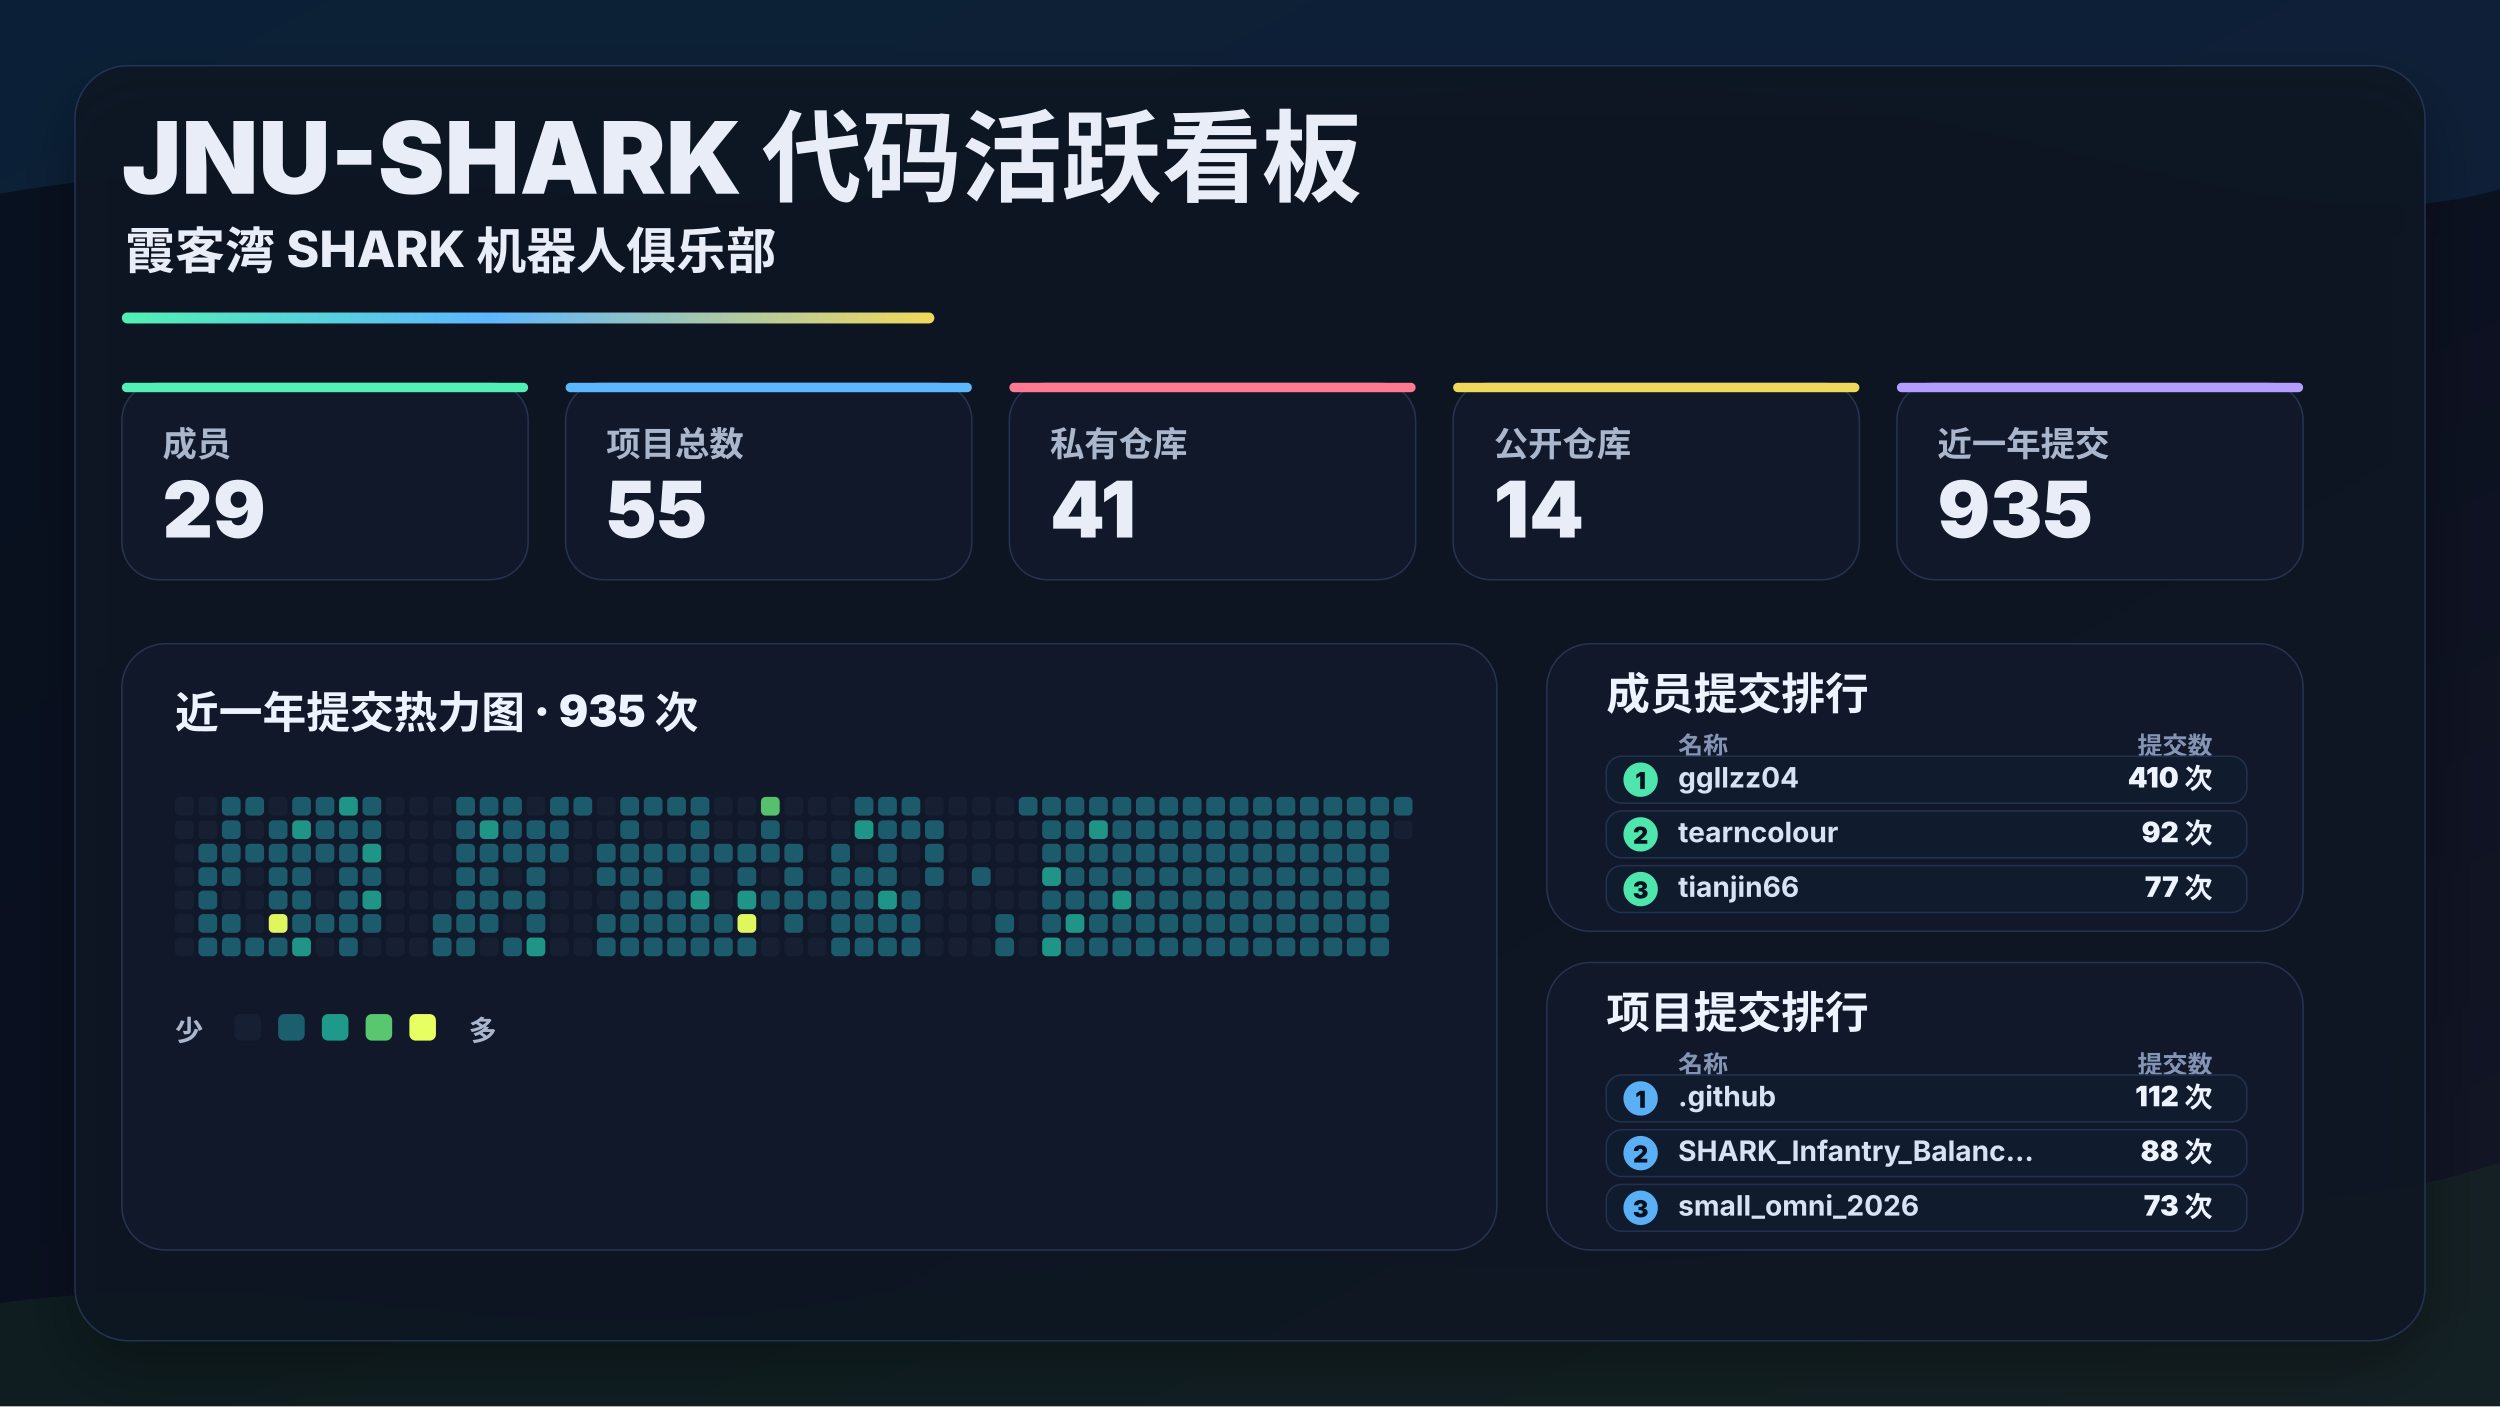
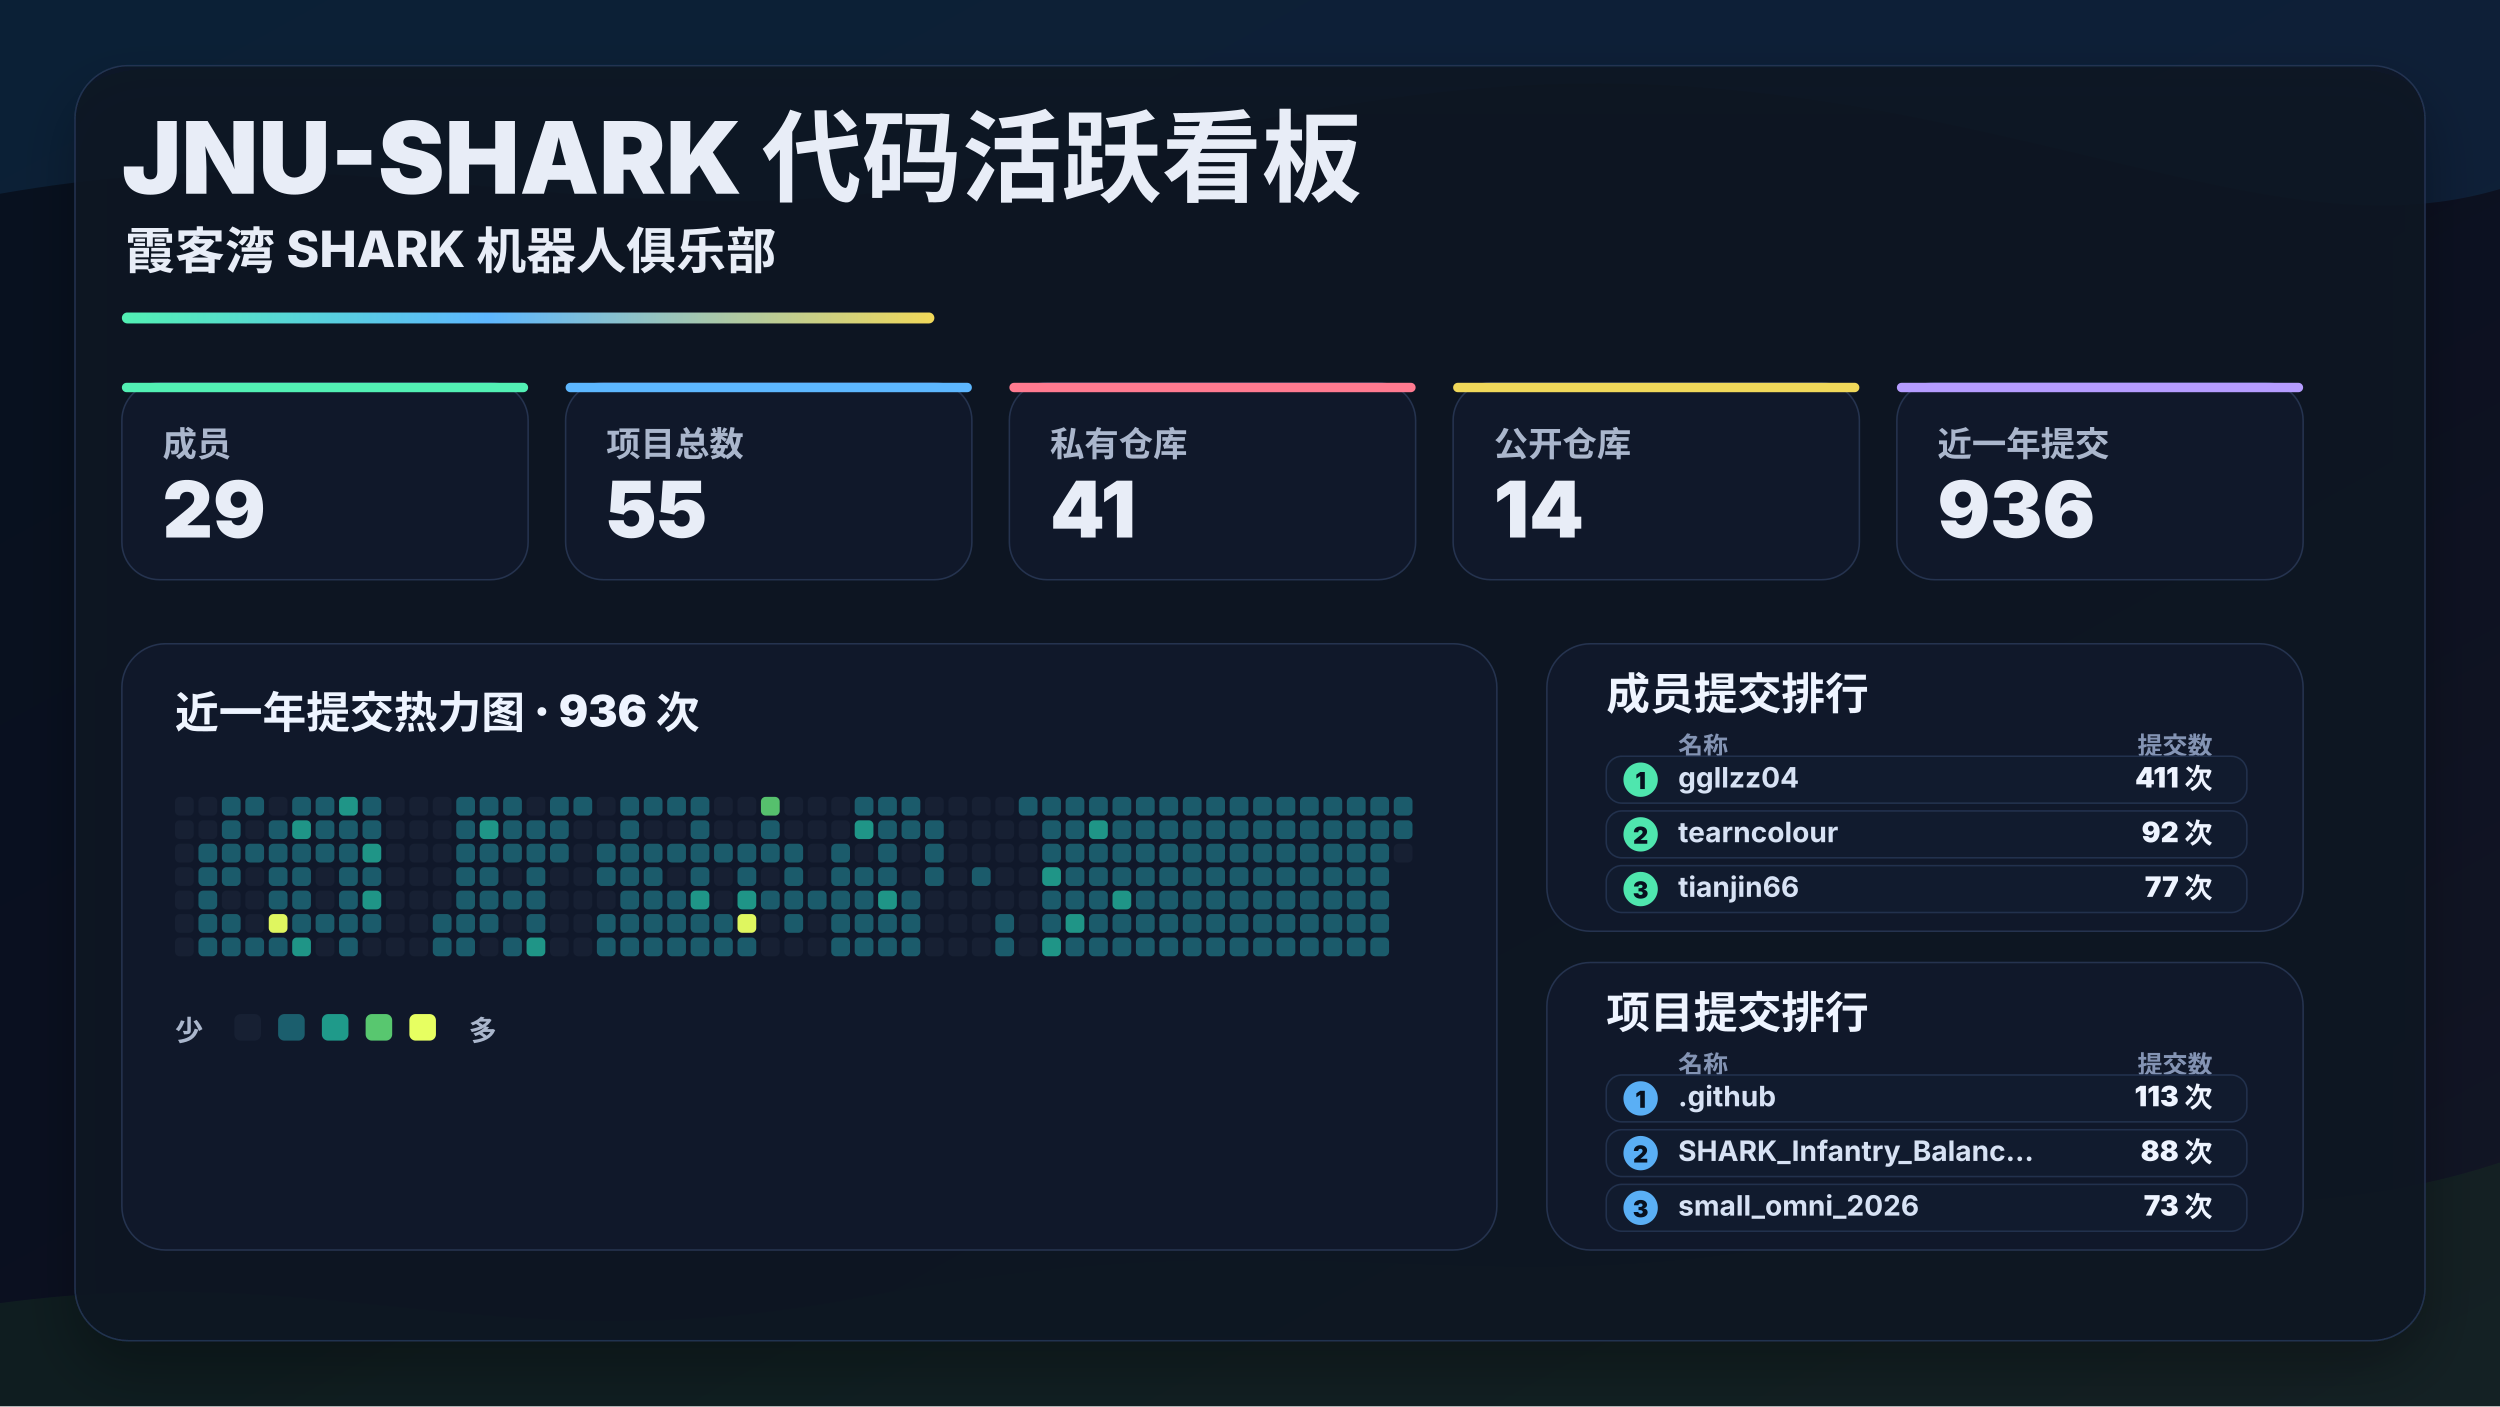
<svg xmlns="http://www.w3.org/2000/svg" width="1600" height="900" viewBox="0 0 1600 900" role="img" aria-labelledby="title desc">
  <defs>
    <linearGradient id="bg" x1="0" y1="0" x2="1" y2="1">
      <stop offset="0" stop-color="#07111f" />
      <stop offset="0.52" stop-color="#0b1020" />
      <stop offset="1" stop-color="#131625" />
    </linearGradient>
    <linearGradient id="hero" x1="0" y1="0" x2="1" y2="0">
      <stop offset="0" stop-color="#52f0b4" />
      <stop offset="0.45" stop-color="#5db7ff" />
      <stop offset="1" stop-color="#f0d85a" />
    </linearGradient>
    <filter id="softShadow" x="-10%" y="-10%" width="120%" height="120%">
      <feDropShadow dx="0" dy="18" stdDeviation="18" flood-color="#000000" flood-opacity="0.32" />
    </filter>
  </defs>
  <style>
    text { font-family: Inter, ui-sans-serif, system-ui, -apple-system, BlinkMacSystemFont, "Segoe UI", "PingFang SC", "Microsoft YaHei", sans-serif; fill: #e8edf7; }
    .title { font-size: 64px; font-weight: 900; letter-spacing: 0; }
    .subtitle { font-size: 32px; font-weight: 780; fill: #e8edf7; }
    .label { font-size: 22px; fill: #aab6cc; font-weight: 760; }
    .stat { font-size: 50px; font-weight: 900; }
    .section-title { font-size: 28px; font-weight: 860; fill: #eef4ff; }
    .table-head { font-size: 16px; fill: #8494b4; font-weight: 720; }
    .row-name { font-size: 18px; fill: #d7e2f4; font-weight: 720; }
    .row-value { font-size: 18px; fill: #eef4ff; font-weight: 860; }
    .rank { font-size: 15px; fill: #07111f; font-weight: 900; }
    .tiny { font-size: 18px; fill: #aab6cc; font-weight: 620; }
  </style>
  <rect width="1600" height="900" fill="url(#bg)" />
  <path d="M0 124 C250 80 385 160 620 114 C860 67 982 28 1220 74 C1392 108 1495 152 1600 121 L1600 0 L0 0 Z" fill="#12385c" opacity="0.38" />
  <path d="M0 834 C216 805 318 875 553 830 C835 776 935 837 1160 794 C1350 758 1464 789 1600 744 L1600 900 L0 900 Z" fill="#173622" opacity="0.36" />
  <g filter="url(#softShadow)">
    <rect x="48" y="42" width="1504" height="816" rx="34" fill="#0b1324" opacity="0.88" stroke="#263654" />
  </g>
  <text x="78" y="124" class="title">JNU-SHARK 代码活跃看板</text>
  <text x="80" y="172" class="subtitle">霞客湾 SHARK 机器人俱乐部</text>
  <rect x="78" y="200" width="520" height="7" rx="3.5" fill="url(#hero)" />
  <g>
    <rect x="78" y="245" width="260" height="126" rx="24" fill="#10182a" stroke="#25334f" />
    <rect x="78" y="245" width="260" height="6" rx="3" fill="#52f0b4" />
    <text x="104" y="292" class="label">成员</text>
    <text x="104" y="344" class="stat">29</text>
  </g>
  <g>
    <rect x="362" y="245" width="260" height="126" rx="24" fill="#10182a" stroke="#25334f" />
    <rect x="362" y="245" width="260" height="6" rx="3" fill="#5db7ff" />
    <text x="388" y="292" class="label">项目总数</text>
    <text x="388" y="344" class="stat">55</text>
  </g>
  <g>
    <rect x="646" y="245" width="260" height="126" rx="24" fill="#10182a" stroke="#25334f" />
    <rect x="646" y="245" width="260" height="6" rx="3" fill="#ff7a90" />
    <text x="672" y="292" class="label">私有仓库</text>
    <text x="672" y="344" class="stat">41</text>
  </g>
  <g>
    <rect x="930" y="245" width="260" height="126" rx="24" fill="#10182a" stroke="#25334f" />
    <rect x="930" y="245" width="260" height="6" rx="3" fill="#f0d85a" />
    <text x="956" y="292" class="label">公开仓库</text>
    <text x="956" y="344" class="stat">14</text>
  </g>
  <g>
    <rect x="1214" y="245" width="260" height="126" rx="24" fill="#10182a" stroke="#25334f" />
    <rect x="1214" y="245" width="260" height="6" rx="3" fill="#b59cff" />
    <text x="1240" y="292" class="label">近一年提交</text>
-     <text x="1240" y="344" class="stat">935</text>
+     <text x="1240" y="344" class="stat">936</text>
  </g>
  <rect x="78" y="412" width="880" height="388" rx="28" fill="#10182a" stroke="#25334f" />
-   <text x="112" y="466" class="section-title">近一年提交热力图 · 935 次</text>
+   <text x="112" y="466" class="section-title">近一年提交热力图 · 936 次</text>
  <rect x="112" y="510" width="12" height="12" rx="3" fill="#172033" opacity="0.96" />
  <rect x="112" y="525" width="12" height="12" rx="3" fill="#172033" opacity="0.96" />
  <rect x="112" y="540" width="12" height="12" rx="3" fill="#172033" opacity="0.96" />
  <rect x="112" y="555" width="12" height="12" rx="3" fill="#172033" opacity="0.96" />
  <rect x="112" y="570" width="12" height="12" rx="3" fill="#172033" opacity="0.96" />
  <rect x="112" y="585" width="12" height="12" rx="3" fill="#172033" opacity="0.96" />
  <rect x="112" y="600" width="12" height="12" rx="3" fill="#172033" opacity="0.96" />
  <rect x="127" y="510" width="12" height="12" rx="3" fill="#172033" opacity="0.96" />
  <rect x="127" y="525" width="12" height="12" rx="3" fill="#172033" opacity="0.96" />
  <rect x="127" y="540" width="12" height="12" rx="3" fill="#1b5e6d" opacity="0.96" />
  <rect x="127" y="555" width="12" height="12" rx="3" fill="#1b5e6d" opacity="0.96" />
  <rect x="127" y="570" width="12" height="12" rx="3" fill="#1b5e6d" opacity="0.96" />
  <rect x="127" y="585" width="12" height="12" rx="3" fill="#1b5e6d" opacity="0.96" />
  <rect x="127" y="600" width="12" height="12" rx="3" fill="#1b5e6d" opacity="0.96" />
  <rect x="142" y="510" width="12" height="12" rx="3" fill="#1b5e6d" opacity="0.96" />
  <rect x="142" y="525" width="12" height="12" rx="3" fill="#1b5e6d" opacity="0.96" />
  <rect x="142" y="540" width="12" height="12" rx="3" fill="#1b5e6d" opacity="0.96" />
  <rect x="142" y="555" width="12" height="12" rx="3" fill="#1b5e6d" opacity="0.96" />
  <rect x="142" y="570" width="12" height="12" rx="3" fill="#172033" opacity="0.96" />
  <rect x="142" y="585" width="12" height="12" rx="3" fill="#1b5e6d" opacity="0.96" />
  <rect x="142" y="600" width="12" height="12" rx="3" fill="#1b5e6d" opacity="0.96" />
  <rect x="157" y="510" width="12" height="12" rx="3" fill="#1b5e6d" opacity="0.96" />
  <rect x="157" y="525" width="12" height="12" rx="3" fill="#172033" opacity="0.96" />
  <rect x="157" y="540" width="12" height="12" rx="3" fill="#1b5e6d" opacity="0.96" />
  <rect x="157" y="555" width="12" height="12" rx="3" fill="#172033" opacity="0.96" />
  <rect x="157" y="570" width="12" height="12" rx="3" fill="#172033" opacity="0.96" />
  <rect x="157" y="585" width="12" height="12" rx="3" fill="#172033" opacity="0.96" />
  <rect x="157" y="600" width="12" height="12" rx="3" fill="#1b5e6d" opacity="0.96" />
  <rect x="172" y="510" width="12" height="12" rx="3" fill="#172033" opacity="0.96" />
  <rect x="172" y="525" width="12" height="12" rx="3" fill="#1b5e6d" opacity="0.96" />
  <rect x="172" y="540" width="12" height="12" rx="3" fill="#1b5e6d" opacity="0.96" />
  <rect x="172" y="555" width="12" height="12" rx="3" fill="#1b5e6d" opacity="0.96" />
  <rect x="172" y="570" width="12" height="12" rx="3" fill="#1b5e6d" opacity="0.96" />
  <rect x="172" y="585" width="12" height="12" rx="3" fill="#e7ff61" opacity="0.96" />
  <rect x="172" y="600" width="12" height="12" rx="3" fill="#1b5e6d" opacity="0.96" />
  <rect x="187" y="510" width="12" height="12" rx="3" fill="#1b5e6d" opacity="0.96" />
  <rect x="187" y="525" width="12" height="12" rx="3" fill="#1f9a8a" opacity="0.96" />
  <rect x="187" y="540" width="12" height="12" rx="3" fill="#1b5e6d" opacity="0.96" />
  <rect x="187" y="555" width="12" height="12" rx="3" fill="#1b5e6d" opacity="0.96" />
  <rect x="187" y="570" width="12" height="12" rx="3" fill="#1b5e6d" opacity="0.96" />
  <rect x="187" y="585" width="12" height="12" rx="3" fill="#1b5e6d" opacity="0.96" />
  <rect x="187" y="600" width="12" height="12" rx="3" fill="#1f9a8a" opacity="0.96" />
  <rect x="202" y="510" width="12" height="12" rx="3" fill="#1b5e6d" opacity="0.96" />
  <rect x="202" y="525" width="12" height="12" rx="3" fill="#1b5e6d" opacity="0.96" />
  <rect x="202" y="540" width="12" height="12" rx="3" fill="#1b5e6d" opacity="0.96" />
  <rect x="202" y="555" width="12" height="12" rx="3" fill="#172033" opacity="0.96" />
  <rect x="202" y="570" width="12" height="12" rx="3" fill="#172033" opacity="0.96" />
  <rect x="202" y="585" width="12" height="12" rx="3" fill="#1b5e6d" opacity="0.96" />
  <rect x="202" y="600" width="12" height="12" rx="3" fill="#172033" opacity="0.96" />
  <rect x="217" y="510" width="12" height="12" rx="3" fill="#1f9a8a" opacity="0.96" />
  <rect x="217" y="525" width="12" height="12" rx="3" fill="#1b5e6d" opacity="0.96" />
  <rect x="217" y="540" width="12" height="12" rx="3" fill="#1b5e6d" opacity="0.96" />
  <rect x="217" y="555" width="12" height="12" rx="3" fill="#1b5e6d" opacity="0.96" />
  <rect x="217" y="570" width="12" height="12" rx="3" fill="#1b5e6d" opacity="0.96" />
  <rect x="217" y="585" width="12" height="12" rx="3" fill="#1b5e6d" opacity="0.96" />
  <rect x="217" y="600" width="12" height="12" rx="3" fill="#1b5e6d" opacity="0.96" />
  <rect x="232" y="510" width="12" height="12" rx="3" fill="#1b5e6d" opacity="0.96" />
  <rect x="232" y="525" width="12" height="12" rx="3" fill="#1b5e6d" opacity="0.96" />
  <rect x="232" y="540" width="12" height="12" rx="3" fill="#1f9a8a" opacity="0.96" />
  <rect x="232" y="555" width="12" height="12" rx="3" fill="#1b5e6d" opacity="0.96" />
  <rect x="232" y="570" width="12" height="12" rx="3" fill="#1f9a8a" opacity="0.96" />
  <rect x="232" y="585" width="12" height="12" rx="3" fill="#1b5e6d" opacity="0.96" />
  <rect x="232" y="600" width="12" height="12" rx="3" fill="#172033" opacity="0.96" />
  <rect x="247" y="510" width="12" height="12" rx="3" fill="#172033" opacity="0.96" />
  <rect x="247" y="525" width="12" height="12" rx="3" fill="#172033" opacity="0.96" />
  <rect x="247" y="540" width="12" height="12" rx="3" fill="#172033" opacity="0.96" />
  <rect x="247" y="555" width="12" height="12" rx="3" fill="#172033" opacity="0.96" />
  <rect x="247" y="570" width="12" height="12" rx="3" fill="#172033" opacity="0.96" />
  <rect x="247" y="585" width="12" height="12" rx="3" fill="#172033" opacity="0.96" />
  <rect x="247" y="600" width="12" height="12" rx="3" fill="#172033" opacity="0.96" />
  <rect x="262" y="510" width="12" height="12" rx="3" fill="#172033" opacity="0.96" />
  <rect x="262" y="525" width="12" height="12" rx="3" fill="#172033" opacity="0.96" />
  <rect x="262" y="540" width="12" height="12" rx="3" fill="#172033" opacity="0.96" />
  <rect x="262" y="555" width="12" height="12" rx="3" fill="#172033" opacity="0.96" />
  <rect x="262" y="570" width="12" height="12" rx="3" fill="#172033" opacity="0.96" />
  <rect x="262" y="585" width="12" height="12" rx="3" fill="#172033" opacity="0.96" />
  <rect x="262" y="600" width="12" height="12" rx="3" fill="#172033" opacity="0.96" />
  <rect x="277" y="510" width="12" height="12" rx="3" fill="#172033" opacity="0.96" />
  <rect x="277" y="525" width="12" height="12" rx="3" fill="#172033" opacity="0.96" />
  <rect x="277" y="540" width="12" height="12" rx="3" fill="#172033" opacity="0.96" />
  <rect x="277" y="555" width="12" height="12" rx="3" fill="#172033" opacity="0.96" />
  <rect x="277" y="570" width="12" height="12" rx="3" fill="#172033" opacity="0.96" />
  <rect x="277" y="585" width="12" height="12" rx="3" fill="#1b5e6d" opacity="0.96" />
  <rect x="277" y="600" width="12" height="12" rx="3" fill="#1b5e6d" opacity="0.96" />
  <rect x="292" y="510" width="12" height="12" rx="3" fill="#1b5e6d" opacity="0.96" />
  <rect x="292" y="525" width="12" height="12" rx="3" fill="#1b5e6d" opacity="0.96" />
  <rect x="292" y="540" width="12" height="12" rx="3" fill="#1b5e6d" opacity="0.96" />
  <rect x="292" y="555" width="12" height="12" rx="3" fill="#1b5e6d" opacity="0.96" />
  <rect x="292" y="570" width="12" height="12" rx="3" fill="#1b5e6d" opacity="0.96" />
  <rect x="292" y="585" width="12" height="12" rx="3" fill="#1b5e6d" opacity="0.96" />
  <rect x="292" y="600" width="12" height="12" rx="3" fill="#1b5e6d" opacity="0.96" />
  <rect x="307" y="510" width="12" height="12" rx="3" fill="#1b5e6d" opacity="0.96" />
  <rect x="307" y="525" width="12" height="12" rx="3" fill="#1f9a8a" opacity="0.96" />
  <rect x="307" y="540" width="12" height="12" rx="3" fill="#1b5e6d" opacity="0.96" />
  <rect x="307" y="555" width="12" height="12" rx="3" fill="#1b5e6d" opacity="0.96" />
  <rect x="307" y="570" width="12" height="12" rx="3" fill="#1b5e6d" opacity="0.96" />
  <rect x="307" y="585" width="12" height="12" rx="3" fill="#1b5e6d" opacity="0.96" />
  <rect x="307" y="600" width="12" height="12" rx="3" fill="#172033" opacity="0.96" />
  <rect x="322" y="510" width="12" height="12" rx="3" fill="#1b5e6d" opacity="0.96" />
  <rect x="322" y="525" width="12" height="12" rx="3" fill="#1b5e6d" opacity="0.96" />
  <rect x="322" y="540" width="12" height="12" rx="3" fill="#1b5e6d" opacity="0.96" />
  <rect x="322" y="555" width="12" height="12" rx="3" fill="#172033" opacity="0.96" />
  <rect x="322" y="570" width="12" height="12" rx="3" fill="#1b5e6d" opacity="0.96" />
  <rect x="322" y="585" width="12" height="12" rx="3" fill="#172033" opacity="0.96" />
  <rect x="322" y="600" width="12" height="12" rx="3" fill="#1b5e6d" opacity="0.96" />
  <rect x="337" y="510" width="12" height="12" rx="3" fill="#172033" opacity="0.96" />
  <rect x="337" y="525" width="12" height="12" rx="3" fill="#1b5e6d" opacity="0.96" />
  <rect x="337" y="540" width="12" height="12" rx="3" fill="#1b5e6d" opacity="0.96" />
  <rect x="337" y="555" width="12" height="12" rx="3" fill="#1b5e6d" opacity="0.96" />
  <rect x="337" y="570" width="12" height="12" rx="3" fill="#1b5e6d" opacity="0.96" />
  <rect x="337" y="585" width="12" height="12" rx="3" fill="#1b5e6d" opacity="0.96" />
  <rect x="337" y="600" width="12" height="12" rx="3" fill="#1f9a8a" opacity="0.96" />
  <rect x="352" y="510" width="12" height="12" rx="3" fill="#1b5e6d" opacity="0.96" />
  <rect x="352" y="525" width="12" height="12" rx="3" fill="#1b5e6d" opacity="0.96" />
  <rect x="352" y="540" width="12" height="12" rx="3" fill="#1b5e6d" opacity="0.96" />
  <rect x="352" y="555" width="12" height="12" rx="3" fill="#172033" opacity="0.96" />
  <rect x="352" y="570" width="12" height="12" rx="3" fill="#172033" opacity="0.96" />
  <rect x="352" y="585" width="12" height="12" rx="3" fill="#172033" opacity="0.96" />
  <rect x="352" y="600" width="12" height="12" rx="3" fill="#172033" opacity="0.96" />
  <rect x="367" y="510" width="12" height="12" rx="3" fill="#1b5e6d" opacity="0.96" />
  <rect x="367" y="525" width="12" height="12" rx="3" fill="#172033" opacity="0.96" />
  <rect x="367" y="540" width="12" height="12" rx="3" fill="#172033" opacity="0.96" />
  <rect x="367" y="555" width="12" height="12" rx="3" fill="#172033" opacity="0.96" />
  <rect x="367" y="570" width="12" height="12" rx="3" fill="#172033" opacity="0.96" />
  <rect x="367" y="585" width="12" height="12" rx="3" fill="#172033" opacity="0.96" />
  <rect x="367" y="600" width="12" height="12" rx="3" fill="#172033" opacity="0.96" />
  <rect x="382" y="510" width="12" height="12" rx="3" fill="#172033" opacity="0.96" />
  <rect x="382" y="525" width="12" height="12" rx="3" fill="#172033" opacity="0.96" />
  <rect x="382" y="540" width="12" height="12" rx="3" fill="#1b5e6d" opacity="0.96" />
  <rect x="382" y="555" width="12" height="12" rx="3" fill="#1b5e6d" opacity="0.96" />
  <rect x="382" y="570" width="12" height="12" rx="3" fill="#172033" opacity="0.96" />
  <rect x="382" y="585" width="12" height="12" rx="3" fill="#1b5e6d" opacity="0.96" />
  <rect x="382" y="600" width="12" height="12" rx="3" fill="#1b5e6d" opacity="0.96" />
  <rect x="397" y="510" width="12" height="12" rx="3" fill="#1b5e6d" opacity="0.96" />
  <rect x="397" y="525" width="12" height="12" rx="3" fill="#1b5e6d" opacity="0.96" />
  <rect x="397" y="540" width="12" height="12" rx="3" fill="#1b5e6d" opacity="0.96" />
  <rect x="397" y="555" width="12" height="12" rx="3" fill="#1b5e6d" opacity="0.96" />
  <rect x="397" y="570" width="12" height="12" rx="3" fill="#1b5e6d" opacity="0.96" />
  <rect x="397" y="585" width="12" height="12" rx="3" fill="#1b5e6d" opacity="0.96" />
  <rect x="397" y="600" width="12" height="12" rx="3" fill="#1b5e6d" opacity="0.96" />
  <rect x="412" y="510" width="12" height="12" rx="3" fill="#1b5e6d" opacity="0.96" />
  <rect x="412" y="525" width="12" height="12" rx="3" fill="#172033" opacity="0.96" />
  <rect x="412" y="540" width="12" height="12" rx="3" fill="#1b5e6d" opacity="0.96" />
  <rect x="412" y="555" width="12" height="12" rx="3" fill="#1b5e6d" opacity="0.96" />
  <rect x="412" y="570" width="12" height="12" rx="3" fill="#1b5e6d" opacity="0.96" />
  <rect x="412" y="585" width="12" height="12" rx="3" fill="#1b5e6d" opacity="0.96" />
  <rect x="412" y="600" width="12" height="12" rx="3" fill="#1b5e6d" opacity="0.96" />
  <rect x="427" y="510" width="12" height="12" rx="3" fill="#1b5e6d" opacity="0.96" />
  <rect x="427" y="525" width="12" height="12" rx="3" fill="#172033" opacity="0.96" />
  <rect x="427" y="540" width="12" height="12" rx="3" fill="#1b5e6d" opacity="0.96" />
  <rect x="427" y="555" width="12" height="12" rx="3" fill="#172033" opacity="0.96" />
  <rect x="427" y="570" width="12" height="12" rx="3" fill="#1b5e6d" opacity="0.96" />
  <rect x="427" y="585" width="12" height="12" rx="3" fill="#1b5e6d" opacity="0.96" />
  <rect x="427" y="600" width="12" height="12" rx="3" fill="#1b5e6d" opacity="0.96" />
  <rect x="442" y="510" width="12" height="12" rx="3" fill="#1b5e6d" opacity="0.96" />
  <rect x="442" y="525" width="12" height="12" rx="3" fill="#1b5e6d" opacity="0.96" />
  <rect x="442" y="540" width="12" height="12" rx="3" fill="#1b5e6d" opacity="0.96" />
  <rect x="442" y="555" width="12" height="12" rx="3" fill="#1b5e6d" opacity="0.96" />
  <rect x="442" y="570" width="12" height="12" rx="3" fill="#1f9a8a" opacity="0.96" />
  <rect x="442" y="585" width="12" height="12" rx="3" fill="#1b5e6d" opacity="0.96" />
  <rect x="442" y="600" width="12" height="12" rx="3" fill="#1b5e6d" opacity="0.96" />
  <rect x="457" y="510" width="12" height="12" rx="3" fill="#172033" opacity="0.96" />
  <rect x="457" y="525" width="12" height="12" rx="3" fill="#172033" opacity="0.96" />
  <rect x="457" y="540" width="12" height="12" rx="3" fill="#1b5e6d" opacity="0.96" />
  <rect x="457" y="555" width="12" height="12" rx="3" fill="#172033" opacity="0.96" />
  <rect x="457" y="570" width="12" height="12" rx="3" fill="#172033" opacity="0.96" />
  <rect x="457" y="585" width="12" height="12" rx="3" fill="#1b5e6d" opacity="0.96" />
  <rect x="457" y="600" width="12" height="12" rx="3" fill="#1b5e6d" opacity="0.96" />
  <rect x="472" y="510" width="12" height="12" rx="3" fill="#172033" opacity="0.96" />
  <rect x="472" y="525" width="12" height="12" rx="3" fill="#172033" opacity="0.96" />
  <rect x="472" y="540" width="12" height="12" rx="3" fill="#1b5e6d" opacity="0.96" />
  <rect x="472" y="555" width="12" height="12" rx="3" fill="#1b5e6d" opacity="0.96" />
  <rect x="472" y="570" width="12" height="12" rx="3" fill="#1f9a8a" opacity="0.96" />
  <rect x="472" y="585" width="12" height="12" rx="3" fill="#e7ff61" opacity="0.96" />
  <rect x="472" y="600" width="12" height="12" rx="3" fill="#1b5e6d" opacity="0.96" />
  <rect x="487" y="510" width="12" height="12" rx="3" fill="#58c76f" opacity="0.96" />
  <rect x="487" y="525" width="12" height="12" rx="3" fill="#1b5e6d" opacity="0.96" />
  <rect x="487" y="540" width="12" height="12" rx="3" fill="#1b5e6d" opacity="0.96" />
  <rect x="487" y="555" width="12" height="12" rx="3" fill="#172033" opacity="0.96" />
  <rect x="487" y="570" width="12" height="12" rx="3" fill="#1b5e6d" opacity="0.96" />
  <rect x="487" y="585" width="12" height="12" rx="3" fill="#172033" opacity="0.96" />
  <rect x="487" y="600" width="12" height="12" rx="3" fill="#172033" opacity="0.96" />
  <rect x="502" y="510" width="12" height="12" rx="3" fill="#172033" opacity="0.96" />
  <rect x="502" y="525" width="12" height="12" rx="3" fill="#172033" opacity="0.96" />
  <rect x="502" y="540" width="12" height="12" rx="3" fill="#1b5e6d" opacity="0.96" />
  <rect x="502" y="555" width="12" height="12" rx="3" fill="#1b5e6d" opacity="0.96" />
  <rect x="502" y="570" width="12" height="12" rx="3" fill="#1b5e6d" opacity="0.96" />
  <rect x="502" y="585" width="12" height="12" rx="3" fill="#1b5e6d" opacity="0.96" />
  <rect x="502" y="600" width="12" height="12" rx="3" fill="#172033" opacity="0.96" />
  <rect x="517" y="510" width="12" height="12" rx="3" fill="#172033" opacity="0.96" />
  <rect x="517" y="525" width="12" height="12" rx="3" fill="#172033" opacity="0.96" />
  <rect x="517" y="540" width="12" height="12" rx="3" fill="#172033" opacity="0.96" />
  <rect x="517" y="555" width="12" height="12" rx="3" fill="#172033" opacity="0.96" />
  <rect x="517" y="570" width="12" height="12" rx="3" fill="#1b5e6d" opacity="0.96" />
  <rect x="517" y="585" width="12" height="12" rx="3" fill="#172033" opacity="0.96" />
  <rect x="517" y="600" width="12" height="12" rx="3" fill="#172033" opacity="0.96" />
  <rect x="532" y="510" width="12" height="12" rx="3" fill="#172033" opacity="0.96" />
  <rect x="532" y="525" width="12" height="12" rx="3" fill="#172033" opacity="0.96" />
  <rect x="532" y="540" width="12" height="12" rx="3" fill="#1b5e6d" opacity="0.96" />
  <rect x="532" y="555" width="12" height="12" rx="3" fill="#1b5e6d" opacity="0.96" />
  <rect x="532" y="570" width="12" height="12" rx="3" fill="#1b5e6d" opacity="0.96" />
  <rect x="532" y="585" width="12" height="12" rx="3" fill="#1b5e6d" opacity="0.96" />
  <rect x="532" y="600" width="12" height="12" rx="3" fill="#1b5e6d" opacity="0.96" />
  <rect x="547" y="510" width="12" height="12" rx="3" fill="#1b5e6d" opacity="0.96" />
  <rect x="547" y="525" width="12" height="12" rx="3" fill="#1f9a8a" opacity="0.96" />
  <rect x="547" y="540" width="12" height="12" rx="3" fill="#172033" opacity="0.96" />
  <rect x="547" y="555" width="12" height="12" rx="3" fill="#1b5e6d" opacity="0.96" />
  <rect x="547" y="570" width="12" height="12" rx="3" fill="#1b5e6d" opacity="0.96" />
  <rect x="547" y="585" width="12" height="12" rx="3" fill="#1b5e6d" opacity="0.96" />
  <rect x="547" y="600" width="12" height="12" rx="3" fill="#1b5e6d" opacity="0.96" />
  <rect x="562" y="510" width="12" height="12" rx="3" fill="#1b5e6d" opacity="0.96" />
  <rect x="562" y="525" width="12" height="12" rx="3" fill="#1b5e6d" opacity="0.96" />
  <rect x="562" y="540" width="12" height="12" rx="3" fill="#1b5e6d" opacity="0.96" />
  <rect x="562" y="555" width="12" height="12" rx="3" fill="#1b5e6d" opacity="0.96" />
  <rect x="562" y="570" width="12" height="12" rx="3" fill="#1f9a8a" opacity="0.96" />
  <rect x="562" y="585" width="12" height="12" rx="3" fill="#1b5e6d" opacity="0.96" />
  <rect x="562" y="600" width="12" height="12" rx="3" fill="#1b5e6d" opacity="0.96" />
  <rect x="577" y="510" width="12" height="12" rx="3" fill="#1b5e6d" opacity="0.96" />
  <rect x="577" y="525" width="12" height="12" rx="3" fill="#1b5e6d" opacity="0.96" />
  <rect x="577" y="540" width="12" height="12" rx="3" fill="#172033" opacity="0.96" />
  <rect x="577" y="555" width="12" height="12" rx="3" fill="#172033" opacity="0.96" />
  <rect x="577" y="570" width="12" height="12" rx="3" fill="#1b5e6d" opacity="0.96" />
  <rect x="577" y="585" width="12" height="12" rx="3" fill="#1b5e6d" opacity="0.96" />
  <rect x="577" y="600" width="12" height="12" rx="3" fill="#1b5e6d" opacity="0.96" />
  <rect x="592" y="510" width="12" height="12" rx="3" fill="#172033" opacity="0.96" />
  <rect x="592" y="525" width="12" height="12" rx="3" fill="#1b5e6d" opacity="0.96" />
  <rect x="592" y="540" width="12" height="12" rx="3" fill="#1b5e6d" opacity="0.96" />
  <rect x="592" y="555" width="12" height="12" rx="3" fill="#1b5e6d" opacity="0.96" />
  <rect x="592" y="570" width="12" height="12" rx="3" fill="#172033" opacity="0.96" />
  <rect x="592" y="585" width="12" height="12" rx="3" fill="#172033" opacity="0.96" />
  <rect x="592" y="600" width="12" height="12" rx="3" fill="#172033" opacity="0.96" />
  <rect x="607" y="510" width="12" height="12" rx="3" fill="#172033" opacity="0.96" />
  <rect x="607" y="525" width="12" height="12" rx="3" fill="#172033" opacity="0.96" />
  <rect x="607" y="540" width="12" height="12" rx="3" fill="#172033" opacity="0.96" />
  <rect x="607" y="555" width="12" height="12" rx="3" fill="#172033" opacity="0.96" />
  <rect x="607" y="570" width="12" height="12" rx="3" fill="#172033" opacity="0.96" />
  <rect x="607" y="585" width="12" height="12" rx="3" fill="#172033" opacity="0.96" />
  <rect x="607" y="600" width="12" height="12" rx="3" fill="#172033" opacity="0.96" />
  <rect x="622" y="510" width="12" height="12" rx="3" fill="#172033" opacity="0.96" />
  <rect x="622" y="525" width="12" height="12" rx="3" fill="#172033" opacity="0.96" />
  <rect x="622" y="540" width="12" height="12" rx="3" fill="#172033" opacity="0.96" />
  <rect x="622" y="555" width="12" height="12" rx="3" fill="#1b5e6d" opacity="0.96" />
  <rect x="622" y="570" width="12" height="12" rx="3" fill="#172033" opacity="0.96" />
  <rect x="622" y="585" width="12" height="12" rx="3" fill="#172033" opacity="0.96" />
  <rect x="622" y="600" width="12" height="12" rx="3" fill="#172033" opacity="0.96" />
  <rect x="637" y="510" width="12" height="12" rx="3" fill="#172033" opacity="0.96" />
  <rect x="637" y="525" width="12" height="12" rx="3" fill="#172033" opacity="0.96" />
  <rect x="637" y="540" width="12" height="12" rx="3" fill="#172033" opacity="0.96" />
  <rect x="637" y="555" width="12" height="12" rx="3" fill="#172033" opacity="0.96" />
  <rect x="637" y="570" width="12" height="12" rx="3" fill="#172033" opacity="0.96" />
  <rect x="637" y="585" width="12" height="12" rx="3" fill="#1b5e6d" opacity="0.96" />
  <rect x="637" y="600" width="12" height="12" rx="3" fill="#1b5e6d" opacity="0.96" />
  <rect x="652" y="510" width="12" height="12" rx="3" fill="#1b5e6d" opacity="0.96" />
  <rect x="652" y="525" width="12" height="12" rx="3" fill="#172033" opacity="0.96" />
  <rect x="652" y="540" width="12" height="12" rx="3" fill="#172033" opacity="0.96" />
  <rect x="652" y="555" width="12" height="12" rx="3" fill="#172033" opacity="0.96" />
  <rect x="652" y="570" width="12" height="12" rx="3" fill="#172033" opacity="0.96" />
  <rect x="652" y="585" width="12" height="12" rx="3" fill="#172033" opacity="0.96" />
  <rect x="652" y="600" width="12" height="12" rx="3" fill="#172033" opacity="0.96" />
  <rect x="667" y="510" width="12" height="12" rx="3" fill="#1b5e6d" opacity="0.96" />
  <rect x="667" y="525" width="12" height="12" rx="3" fill="#1b5e6d" opacity="0.96" />
  <rect x="667" y="540" width="12" height="12" rx="3" fill="#1b5e6d" opacity="0.96" />
  <rect x="667" y="555" width="12" height="12" rx="3" fill="#1f9a8a" opacity="0.96" />
  <rect x="667" y="570" width="12" height="12" rx="3" fill="#1b5e6d" opacity="0.96" />
  <rect x="667" y="585" width="12" height="12" rx="3" fill="#1b5e6d" opacity="0.96" />
  <rect x="667" y="600" width="12" height="12" rx="3" fill="#1f9a8a" opacity="0.96" />
  <rect x="682" y="510" width="12" height="12" rx="3" fill="#1b5e6d" opacity="0.96" />
  <rect x="682" y="525" width="12" height="12" rx="3" fill="#1b5e6d" opacity="0.96" />
  <rect x="682" y="540" width="12" height="12" rx="3" fill="#1b5e6d" opacity="0.96" />
  <rect x="682" y="555" width="12" height="12" rx="3" fill="#1b5e6d" opacity="0.96" />
  <rect x="682" y="570" width="12" height="12" rx="3" fill="#1b5e6d" opacity="0.96" />
  <rect x="682" y="585" width="12" height="12" rx="3" fill="#1f9a8a" opacity="0.96" />
  <rect x="682" y="600" width="12" height="12" rx="3" fill="#1b5e6d" opacity="0.96" />
  <rect x="697" y="510" width="12" height="12" rx="3" fill="#1b5e6d" opacity="0.96" />
  <rect x="697" y="525" width="12" height="12" rx="3" fill="#1f9a8a" opacity="0.96" />
  <rect x="697" y="540" width="12" height="12" rx="3" fill="#1b5e6d" opacity="0.96" />
  <rect x="697" y="555" width="12" height="12" rx="3" fill="#1b5e6d" opacity="0.96" />
  <rect x="697" y="570" width="12" height="12" rx="3" fill="#1b5e6d" opacity="0.96" />
  <rect x="697" y="585" width="12" height="12" rx="3" fill="#1b5e6d" opacity="0.96" />
  <rect x="697" y="600" width="12" height="12" rx="3" fill="#1b5e6d" opacity="0.96" />
  <rect x="712" y="510" width="12" height="12" rx="3" fill="#1b5e6d" opacity="0.96" />
  <rect x="712" y="525" width="12" height="12" rx="3" fill="#1b5e6d" opacity="0.96" />
  <rect x="712" y="540" width="12" height="12" rx="3" fill="#1b5e6d" opacity="0.96" />
  <rect x="712" y="555" width="12" height="12" rx="3" fill="#1b5e6d" opacity="0.96" />
  <rect x="712" y="570" width="12" height="12" rx="3" fill="#1f9a8a" opacity="0.96" />
  <rect x="712" y="585" width="12" height="12" rx="3" fill="#1b5e6d" opacity="0.96" />
  <rect x="712" y="600" width="12" height="12" rx="3" fill="#1b5e6d" opacity="0.96" />
  <rect x="727" y="510" width="12" height="12" rx="3" fill="#1b5e6d" opacity="0.96" />
  <rect x="727" y="525" width="12" height="12" rx="3" fill="#1b5e6d" opacity="0.96" />
  <rect x="727" y="540" width="12" height="12" rx="3" fill="#1b5e6d" opacity="0.96" />
  <rect x="727" y="555" width="12" height="12" rx="3" fill="#1b5e6d" opacity="0.96" />
  <rect x="727" y="570" width="12" height="12" rx="3" fill="#1b5e6d" opacity="0.96" />
  <rect x="727" y="585" width="12" height="12" rx="3" fill="#1b5e6d" opacity="0.96" />
  <rect x="727" y="600" width="12" height="12" rx="3" fill="#1b5e6d" opacity="0.96" />
  <rect x="742" y="510" width="12" height="12" rx="3" fill="#1b5e6d" opacity="0.96" />
  <rect x="742" y="525" width="12" height="12" rx="3" fill="#1b5e6d" opacity="0.96" />
  <rect x="742" y="540" width="12" height="12" rx="3" fill="#1b5e6d" opacity="0.96" />
  <rect x="742" y="555" width="12" height="12" rx="3" fill="#1b5e6d" opacity="0.96" />
  <rect x="742" y="570" width="12" height="12" rx="3" fill="#1b5e6d" opacity="0.96" />
  <rect x="742" y="585" width="12" height="12" rx="3" fill="#1b5e6d" opacity="0.96" />
  <rect x="742" y="600" width="12" height="12" rx="3" fill="#1b5e6d" opacity="0.96" />
  <rect x="757" y="510" width="12" height="12" rx="3" fill="#1b5e6d" opacity="0.96" />
  <rect x="757" y="525" width="12" height="12" rx="3" fill="#1b5e6d" opacity="0.96" />
  <rect x="757" y="540" width="12" height="12" rx="3" fill="#1b5e6d" opacity="0.96" />
  <rect x="757" y="555" width="12" height="12" rx="3" fill="#1b5e6d" opacity="0.96" />
  <rect x="757" y="570" width="12" height="12" rx="3" fill="#1b5e6d" opacity="0.96" />
  <rect x="757" y="585" width="12" height="12" rx="3" fill="#1b5e6d" opacity="0.96" />
  <rect x="757" y="600" width="12" height="12" rx="3" fill="#1b5e6d" opacity="0.96" />
  <rect x="772" y="510" width="12" height="12" rx="3" fill="#1b5e6d" opacity="0.96" />
  <rect x="772" y="525" width="12" height="12" rx="3" fill="#1b5e6d" opacity="0.96" />
  <rect x="772" y="540" width="12" height="12" rx="3" fill="#1b5e6d" opacity="0.96" />
  <rect x="772" y="555" width="12" height="12" rx="3" fill="#1b5e6d" opacity="0.96" />
  <rect x="772" y="570" width="12" height="12" rx="3" fill="#1b5e6d" opacity="0.96" />
  <rect x="772" y="585" width="12" height="12" rx="3" fill="#1b5e6d" opacity="0.96" />
  <rect x="772" y="600" width="12" height="12" rx="3" fill="#1b5e6d" opacity="0.96" />
  <rect x="787" y="510" width="12" height="12" rx="3" fill="#1b5e6d" opacity="0.96" />
  <rect x="787" y="525" width="12" height="12" rx="3" fill="#1b5e6d" opacity="0.96" />
  <rect x="787" y="540" width="12" height="12" rx="3" fill="#1b5e6d" opacity="0.96" />
  <rect x="787" y="555" width="12" height="12" rx="3" fill="#1b5e6d" opacity="0.96" />
  <rect x="787" y="570" width="12" height="12" rx="3" fill="#1b5e6d" opacity="0.96" />
  <rect x="787" y="585" width="12" height="12" rx="3" fill="#1b5e6d" opacity="0.96" />
  <rect x="787" y="600" width="12" height="12" rx="3" fill="#1b5e6d" opacity="0.96" />
  <rect x="802" y="510" width="12" height="12" rx="3" fill="#1b5e6d" opacity="0.96" />
  <rect x="802" y="525" width="12" height="12" rx="3" fill="#1b5e6d" opacity="0.96" />
  <rect x="802" y="540" width="12" height="12" rx="3" fill="#1b5e6d" opacity="0.96" />
  <rect x="802" y="555" width="12" height="12" rx="3" fill="#1b5e6d" opacity="0.96" />
  <rect x="802" y="570" width="12" height="12" rx="3" fill="#1b5e6d" opacity="0.96" />
  <rect x="802" y="585" width="12" height="12" rx="3" fill="#1b5e6d" opacity="0.96" />
  <rect x="802" y="600" width="12" height="12" rx="3" fill="#1b5e6d" opacity="0.96" />
  <rect x="817" y="510" width="12" height="12" rx="3" fill="#1b5e6d" opacity="0.96" />
  <rect x="817" y="525" width="12" height="12" rx="3" fill="#1b5e6d" opacity="0.96" />
  <rect x="817" y="540" width="12" height="12" rx="3" fill="#1b5e6d" opacity="0.96" />
  <rect x="817" y="555" width="12" height="12" rx="3" fill="#1b5e6d" opacity="0.96" />
  <rect x="817" y="570" width="12" height="12" rx="3" fill="#1b5e6d" opacity="0.96" />
  <rect x="817" y="585" width="12" height="12" rx="3" fill="#1b5e6d" opacity="0.96" />
  <rect x="817" y="600" width="12" height="12" rx="3" fill="#1b5e6d" opacity="0.96" />
  <rect x="832" y="510" width="12" height="12" rx="3" fill="#1b5e6d" opacity="0.96" />
  <rect x="832" y="525" width="12" height="12" rx="3" fill="#1b5e6d" opacity="0.96" />
  <rect x="832" y="540" width="12" height="12" rx="3" fill="#1b5e6d" opacity="0.96" />
  <rect x="832" y="555" width="12" height="12" rx="3" fill="#1b5e6d" opacity="0.96" />
  <rect x="832" y="570" width="12" height="12" rx="3" fill="#1b5e6d" opacity="0.96" />
  <rect x="832" y="585" width="12" height="12" rx="3" fill="#1b5e6d" opacity="0.96" />
  <rect x="832" y="600" width="12" height="12" rx="3" fill="#1b5e6d" opacity="0.96" />
  <rect x="847" y="510" width="12" height="12" rx="3" fill="#1b5e6d" opacity="0.96" />
  <rect x="847" y="525" width="12" height="12" rx="3" fill="#1b5e6d" opacity="0.96" />
  <rect x="847" y="540" width="12" height="12" rx="3" fill="#1b5e6d" opacity="0.96" />
  <rect x="847" y="555" width="12" height="12" rx="3" fill="#1b5e6d" opacity="0.96" />
  <rect x="847" y="570" width="12" height="12" rx="3" fill="#1b5e6d" opacity="0.96" />
  <rect x="847" y="585" width="12" height="12" rx="3" fill="#1b5e6d" opacity="0.96" />
  <rect x="847" y="600" width="12" height="12" rx="3" fill="#1b5e6d" opacity="0.96" />
  <rect x="862" y="510" width="12" height="12" rx="3" fill="#1b5e6d" opacity="0.96" />
  <rect x="862" y="525" width="12" height="12" rx="3" fill="#1b5e6d" opacity="0.96" />
  <rect x="862" y="540" width="12" height="12" rx="3" fill="#1b5e6d" opacity="0.96" />
  <rect x="862" y="555" width="12" height="12" rx="3" fill="#1b5e6d" opacity="0.96" />
  <rect x="862" y="570" width="12" height="12" rx="3" fill="#1b5e6d" opacity="0.96" />
  <rect x="862" y="585" width="12" height="12" rx="3" fill="#1b5e6d" opacity="0.96" />
  <rect x="862" y="600" width="12" height="12" rx="3" fill="#1b5e6d" opacity="0.96" />
  <rect x="877" y="510" width="12" height="12" rx="3" fill="#1b5e6d" opacity="0.96" />
  <rect x="877" y="525" width="12" height="12" rx="3" fill="#1b5e6d" opacity="0.96" />
  <rect x="877" y="540" width="12" height="12" rx="3" fill="#1b5e6d" opacity="0.96" />
  <rect x="877" y="555" width="12" height="12" rx="3" fill="#1b5e6d" opacity="0.96" />
  <rect x="877" y="570" width="12" height="12" rx="3" fill="#1b5e6d" opacity="0.96" />
  <rect x="877" y="585" width="12" height="12" rx="3" fill="#1b5e6d" opacity="0.96" />
  <rect x="877" y="600" width="12" height="12" rx="3" fill="#1b5e6d" opacity="0.96" />
  <rect x="892" y="510" width="12" height="12" rx="3" fill="#1b5e6d" opacity="0.96" />
-   <rect x="892" y="525" width="12" height="12" rx="3" fill="#172033" opacity="0.96" />
+   <rect x="892" y="525" width="12" height="12" rx="3" fill="#1b5e6d" opacity="0.96" />
+   <rect x="892" y="540" width="12" height="12" rx="3" fill="#172033" opacity="0.96" />
  <text x="112" y="666" class="tiny">少</text>
  <rect x="150" y="649" width="17" height="17" rx="4" fill="#172033" />
  <rect x="178" y="649" width="17" height="17" rx="4" fill="#1b5e6d" />
  <rect x="206" y="649" width="17" height="17" rx="4" fill="#1f9a8a" />
  <rect x="234" y="649" width="17" height="17" rx="4" fill="#58c76f" />
  <rect x="262" y="649" width="17" height="17" rx="4" fill="#e7ff61" />
  <text x="300" y="666" class="tiny">多</text>
  <rect x="990" y="412" width="484" height="184" rx="28" fill="#10182a" stroke="#25334f" />
  <text x="1028" y="454" class="section-title">成员提交排行</text>
  <text x="1074" y="483" class="table-head">名称</text>
  <text x="1416" y="483" class="table-head" text-anchor="end">提交数</text>
  <g>
    <rect x="1028" y="484" width="410" height="30" rx="10" fill="#111b2e" stroke="#22314d" />
    <circle cx="1050" cy="499" r="11" fill="#52f0b4" opacity="0.95" />
    <text x="1050" y="505" class="rank" text-anchor="middle">1</text>
    <text x="1074" y="504" class="row-name">ggllzz04</text>
-     <text x="1416" y="504" class="row-value" text-anchor="end">410 次</text>
+     <text x="1416" y="504" class="row-value" text-anchor="end">411 次</text>
  </g>
  <g>
    <rect x="1028" y="519" width="410" height="30" rx="10" fill="#111b2e" stroke="#22314d" />
    <circle cx="1050" cy="534" r="11" fill="#52f0b4" opacity="0.95" />
    <text x="1050" y="540" class="rank" text-anchor="middle">2</text>
    <text x="1074" y="539" class="row-name">tearncolour</text>
    <text x="1416" y="539" class="row-value" text-anchor="end">92 次</text>
  </g>
  <g>
    <rect x="1028" y="554" width="410" height="30" rx="10" fill="#111b2e" stroke="#22314d" />
    <circle cx="1050" cy="569" r="11" fill="#52f0b4" opacity="0.95" />
    <text x="1050" y="575" class="rank" text-anchor="middle">3</text>
    <text x="1074" y="574" class="row-name">tianjin66</text>
    <text x="1416" y="574" class="row-value" text-anchor="end">77 次</text>
  </g>
  <rect x="990" y="616" width="484" height="184" rx="28" fill="#10182a" stroke="#25334f" />
  <text x="1028" y="658" class="section-title">项目提交排行</text>
  <text x="1074" y="687" class="table-head">名称</text>
  <text x="1416" y="687" class="table-head" text-anchor="end">提交数</text>
  <g>
    <rect x="1028" y="688" width="410" height="30" rx="10" fill="#111b2e" stroke="#22314d" />
    <circle cx="1050" cy="703" r="11" fill="#5db7ff" opacity="0.95" />
    <text x="1050" y="709" class="rank" text-anchor="middle">1</text>
    <text x="1074" y="708" class="row-name">.github</text>
-     <text x="1416" y="708" class="row-value" text-anchor="end">112 次</text>
+     <text x="1416" y="708" class="row-value" text-anchor="end">113 次</text>
  </g>
  <g>
    <rect x="1028" y="723" width="410" height="30" rx="10" fill="#111b2e" stroke="#22314d" />
    <circle cx="1050" cy="738" r="11" fill="#5db7ff" opacity="0.95" />
    <text x="1050" y="744" class="rank" text-anchor="middle">2</text>
    <text x="1074" y="743" class="row-name">SHARK_Infantry_Balanc...</text>
    <text x="1416" y="743" class="row-value" text-anchor="end">88 次</text>
  </g>
  <g>
    <rect x="1028" y="758" width="410" height="30" rx="10" fill="#111b2e" stroke="#22314d" />
    <circle cx="1050" cy="773" r="11" fill="#5db7ff" opacity="0.95" />
    <text x="1050" y="779" class="rank" text-anchor="middle">3</text>
    <text x="1074" y="778" class="row-name">small_omni_2026</text>
    <text x="1416" y="778" class="row-value" text-anchor="end">73 次</text>
  </g>
</svg>
